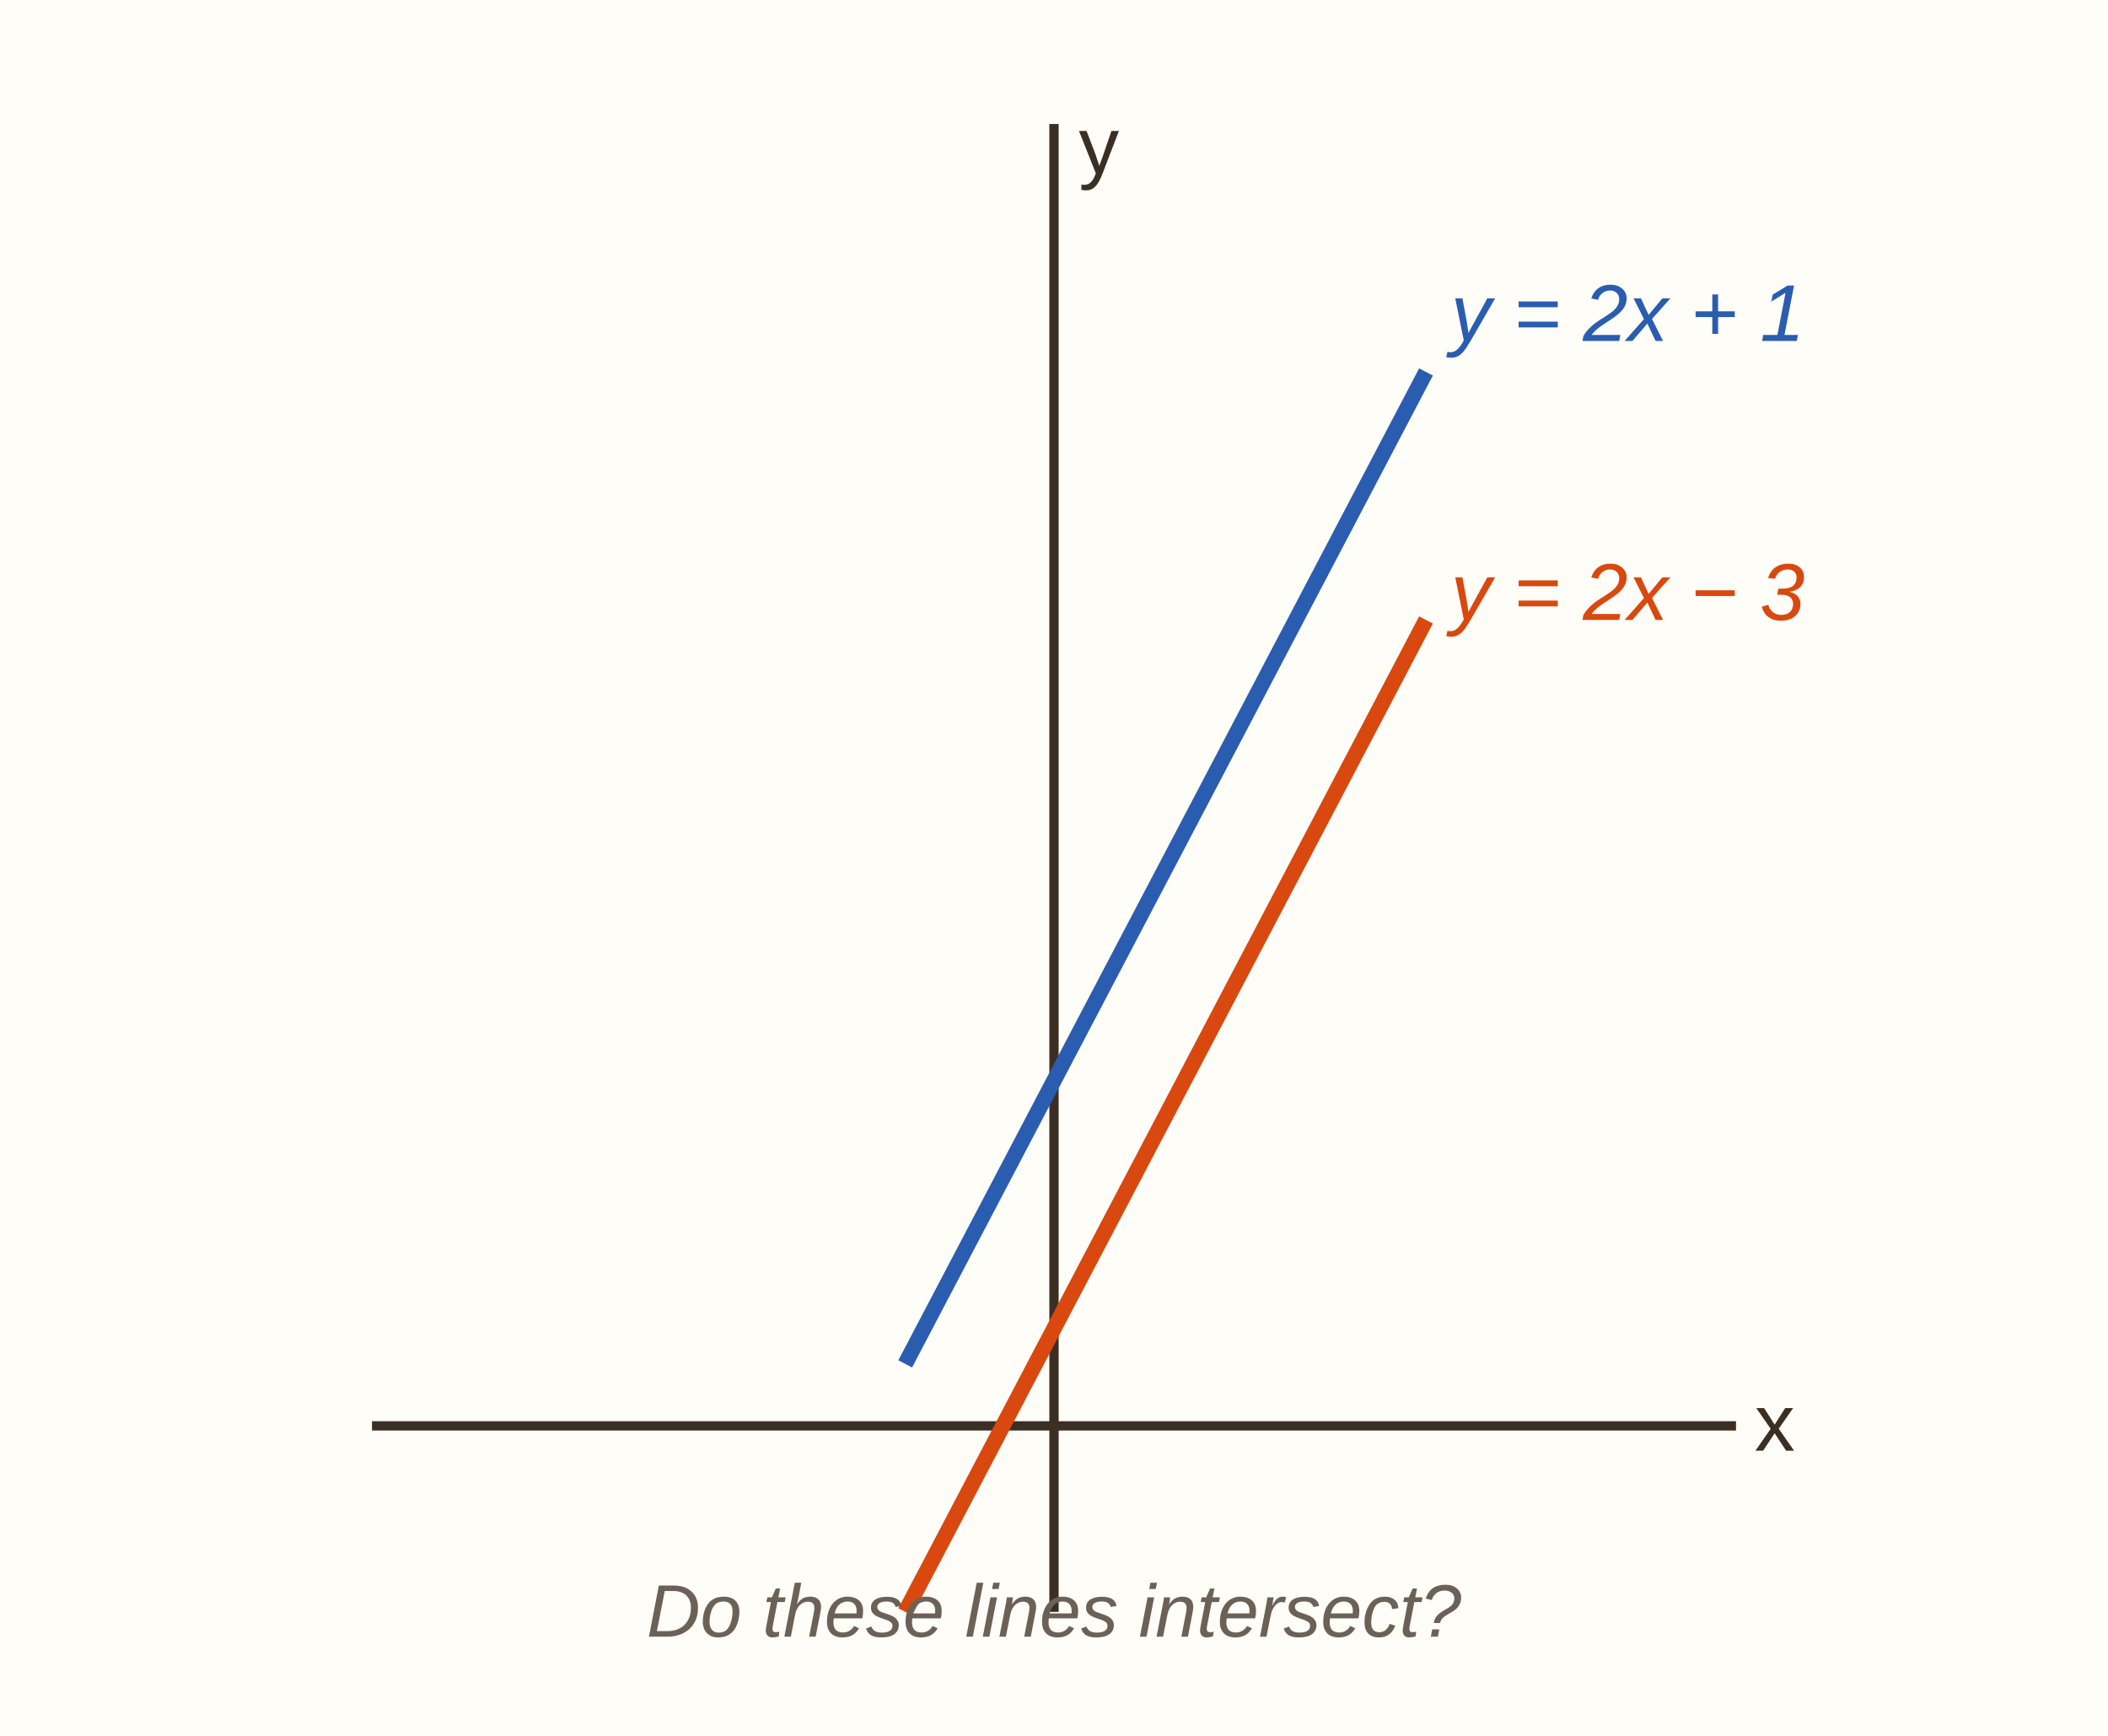
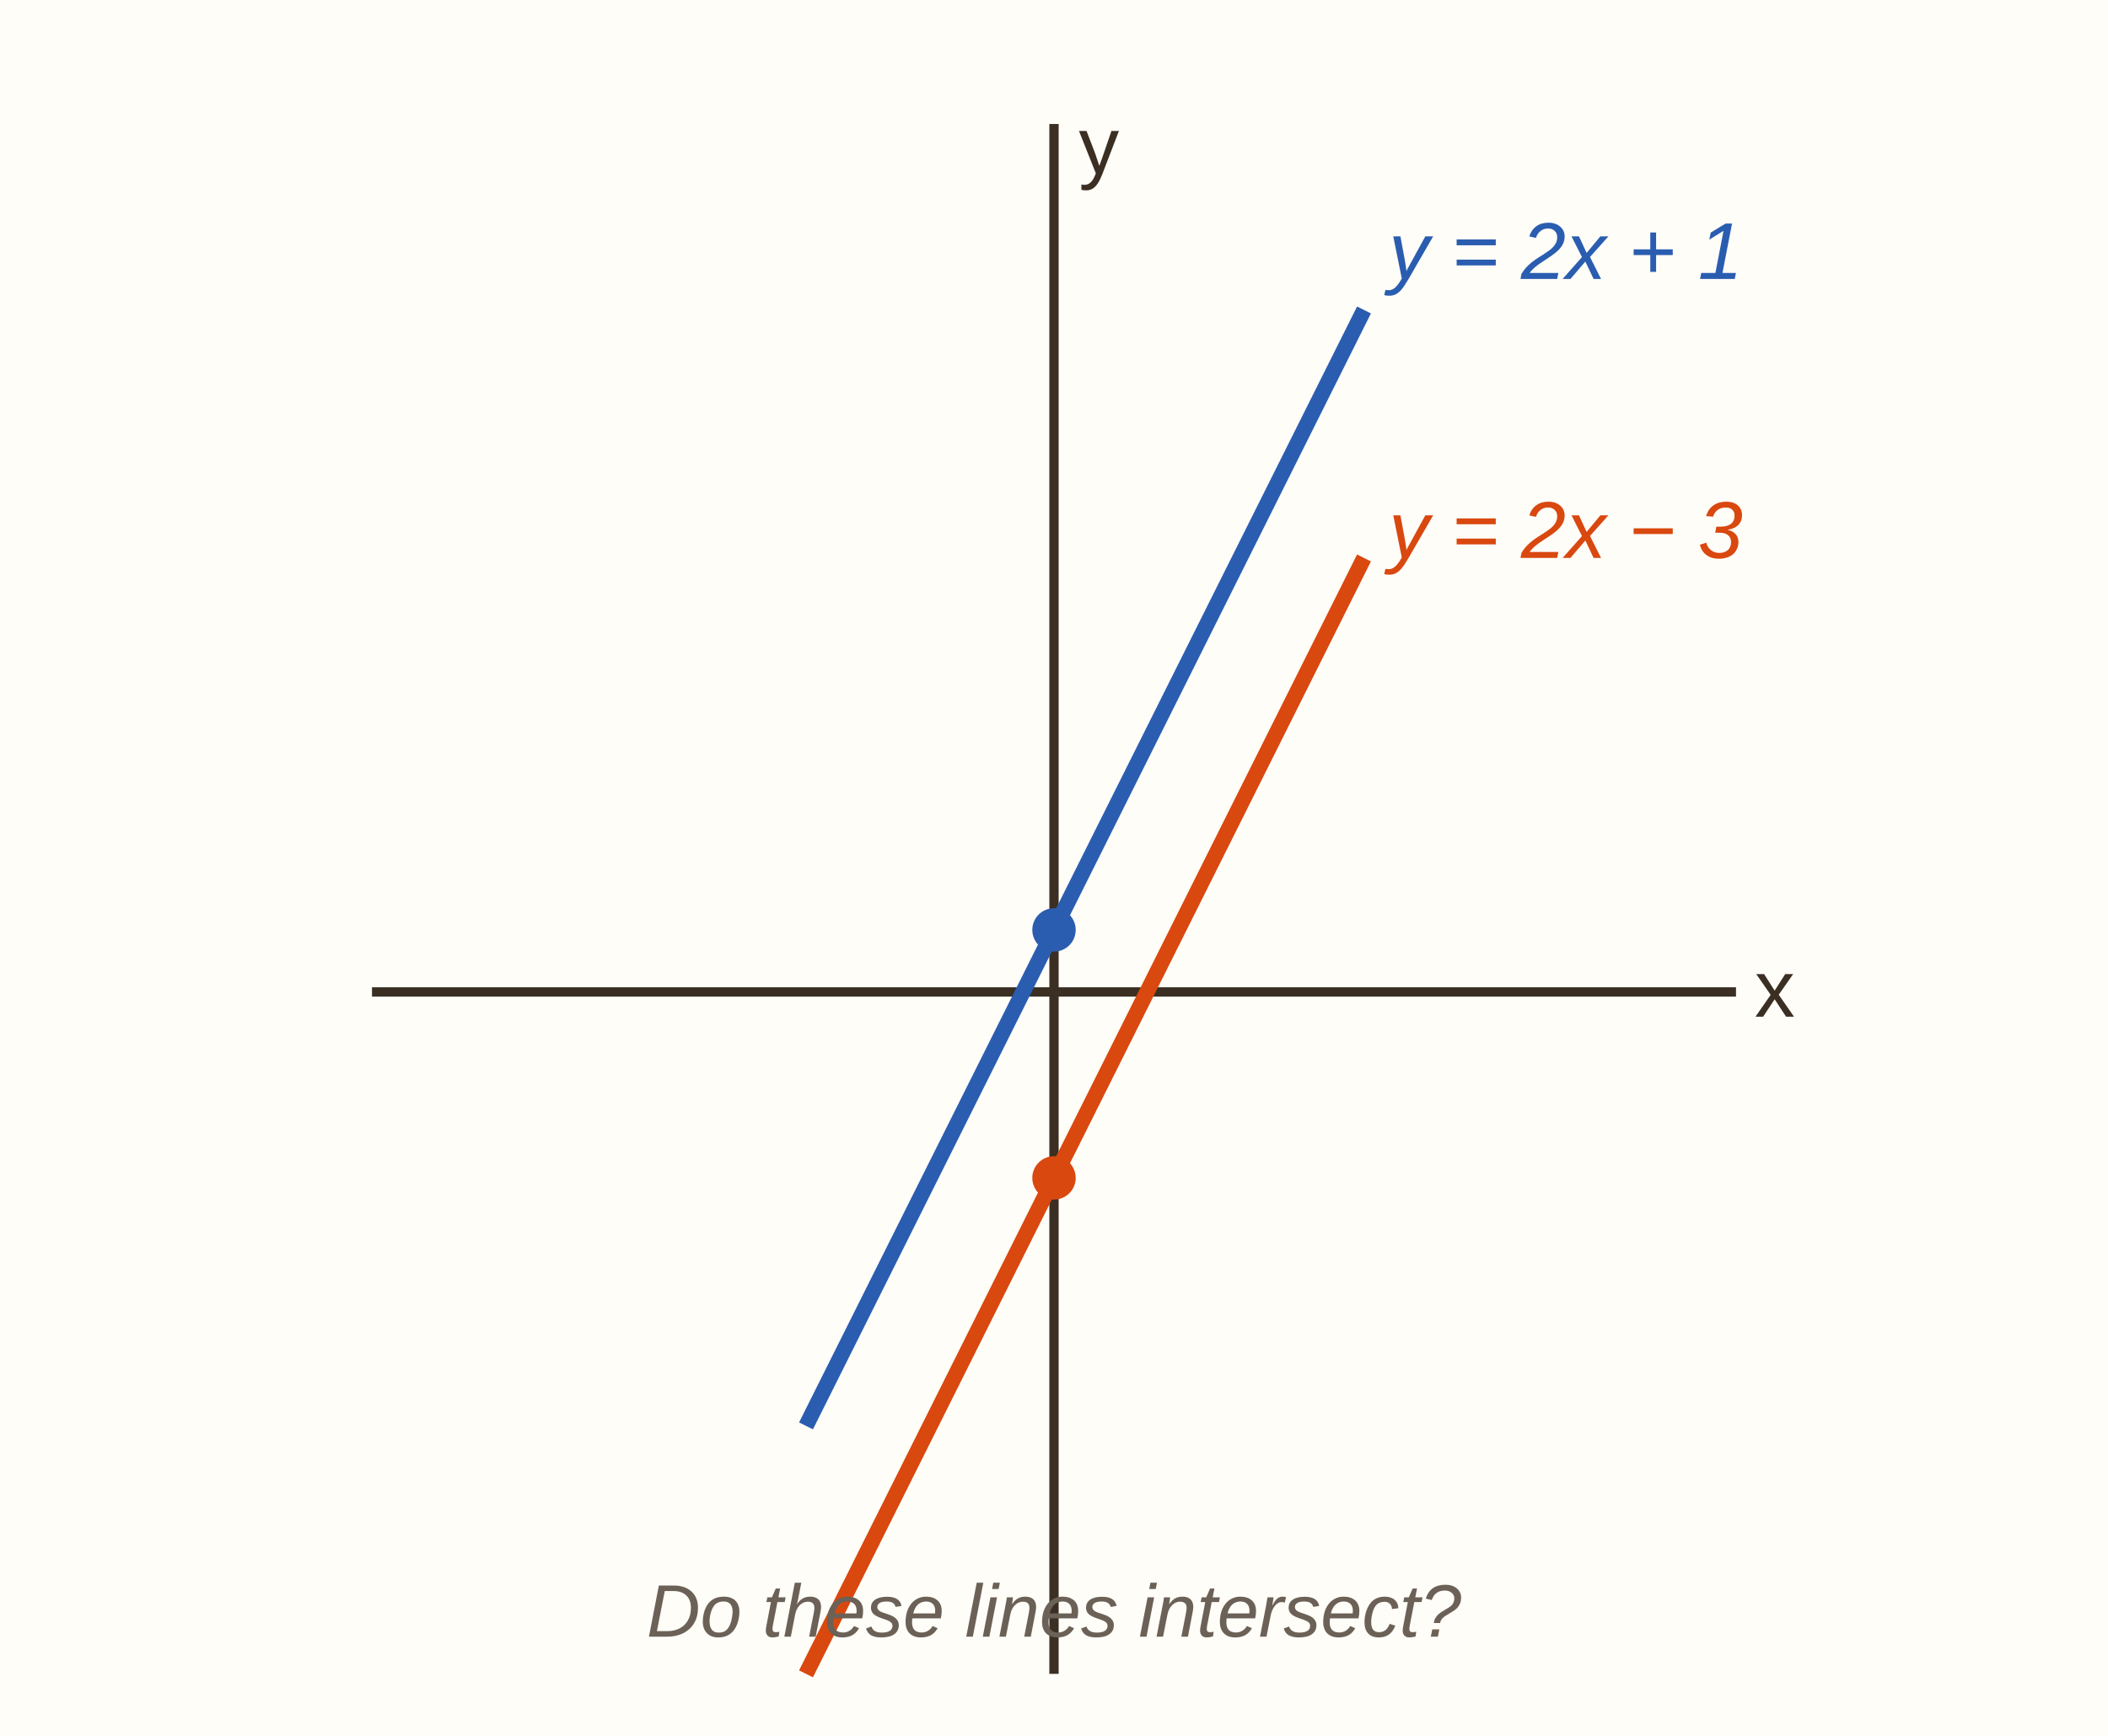
<svg xmlns="http://www.w3.org/2000/svg" viewBox="0 0 340 280" role="img" aria-labelledby="title desc">
  <rect width="340" height="280" fill="#fffdf8" />
-   <line x1="60" y1="230" x2="280" y2="230" stroke="#3a2f22" stroke-width="1.5" />
-   <line x1="170" y1="20" x2="170" y2="260" stroke="#3a2f22" stroke-width="1.5" />
-   <text x="283" y="234" fill="#3a2f22" font-family="Arial, sans-serif" font-size="13">x</text>
+   <line x1="60" y1="160" x2="280" y2="160" stroke="#3a2f22" stroke-width="1.5" />
+   <line x1="170" y1="20" x2="170" y2="270" stroke="#3a2f22" stroke-width="1.5" />
+   <text x="283" y="164" fill="#3a2f22" font-family="Arial, sans-serif" font-size="13">x</text>
  <text x="174" y="28" fill="#3a2f22" font-family="Arial, sans-serif" font-size="13">y</text>
-   <line x1="146" y1="220" x2="230" y2="60" stroke="#2a5db0" stroke-width="2.5" />
-   <line x1="146" y1="260" x2="230" y2="100" stroke="#d9480f" stroke-width="2.5" />
-   <text x="234" y="55" fill="#2a5db0" font-family="Arial, sans-serif" font-size="13" font-style="italic">y = 2x + 1</text>
-   <text x="234" y="100" fill="#d9480f" font-family="Arial, sans-serif" font-size="13" font-style="italic">y = 2x − 3</text>
+   <line x1="130" y1="230" x2="220" y2="50" stroke="#2a5db0" stroke-width="2.5" />
+   <line x1="130" y1="270" x2="220" y2="90" stroke="#d9480f" stroke-width="2.5" />
+   <circle cx="170" cy="150" r="3.5" fill="#2a5db0" />
+   <circle cx="170" cy="190" r="3.5" fill="#d9480f" />
+   <text x="224" y="45" fill="#2a5db0" font-family="Arial, sans-serif" font-size="13" font-style="italic">y = 2x + 1</text>
+   <text x="224" y="90" fill="#d9480f" font-family="Arial, sans-serif" font-size="13" font-style="italic">y = 2x − 3</text>
  <text x="170" y="264" text-anchor="middle" fill="#6b6157" font-family="Arial, sans-serif" font-size="12" font-style="italic">Do these lines intersect?</text>
</svg>
